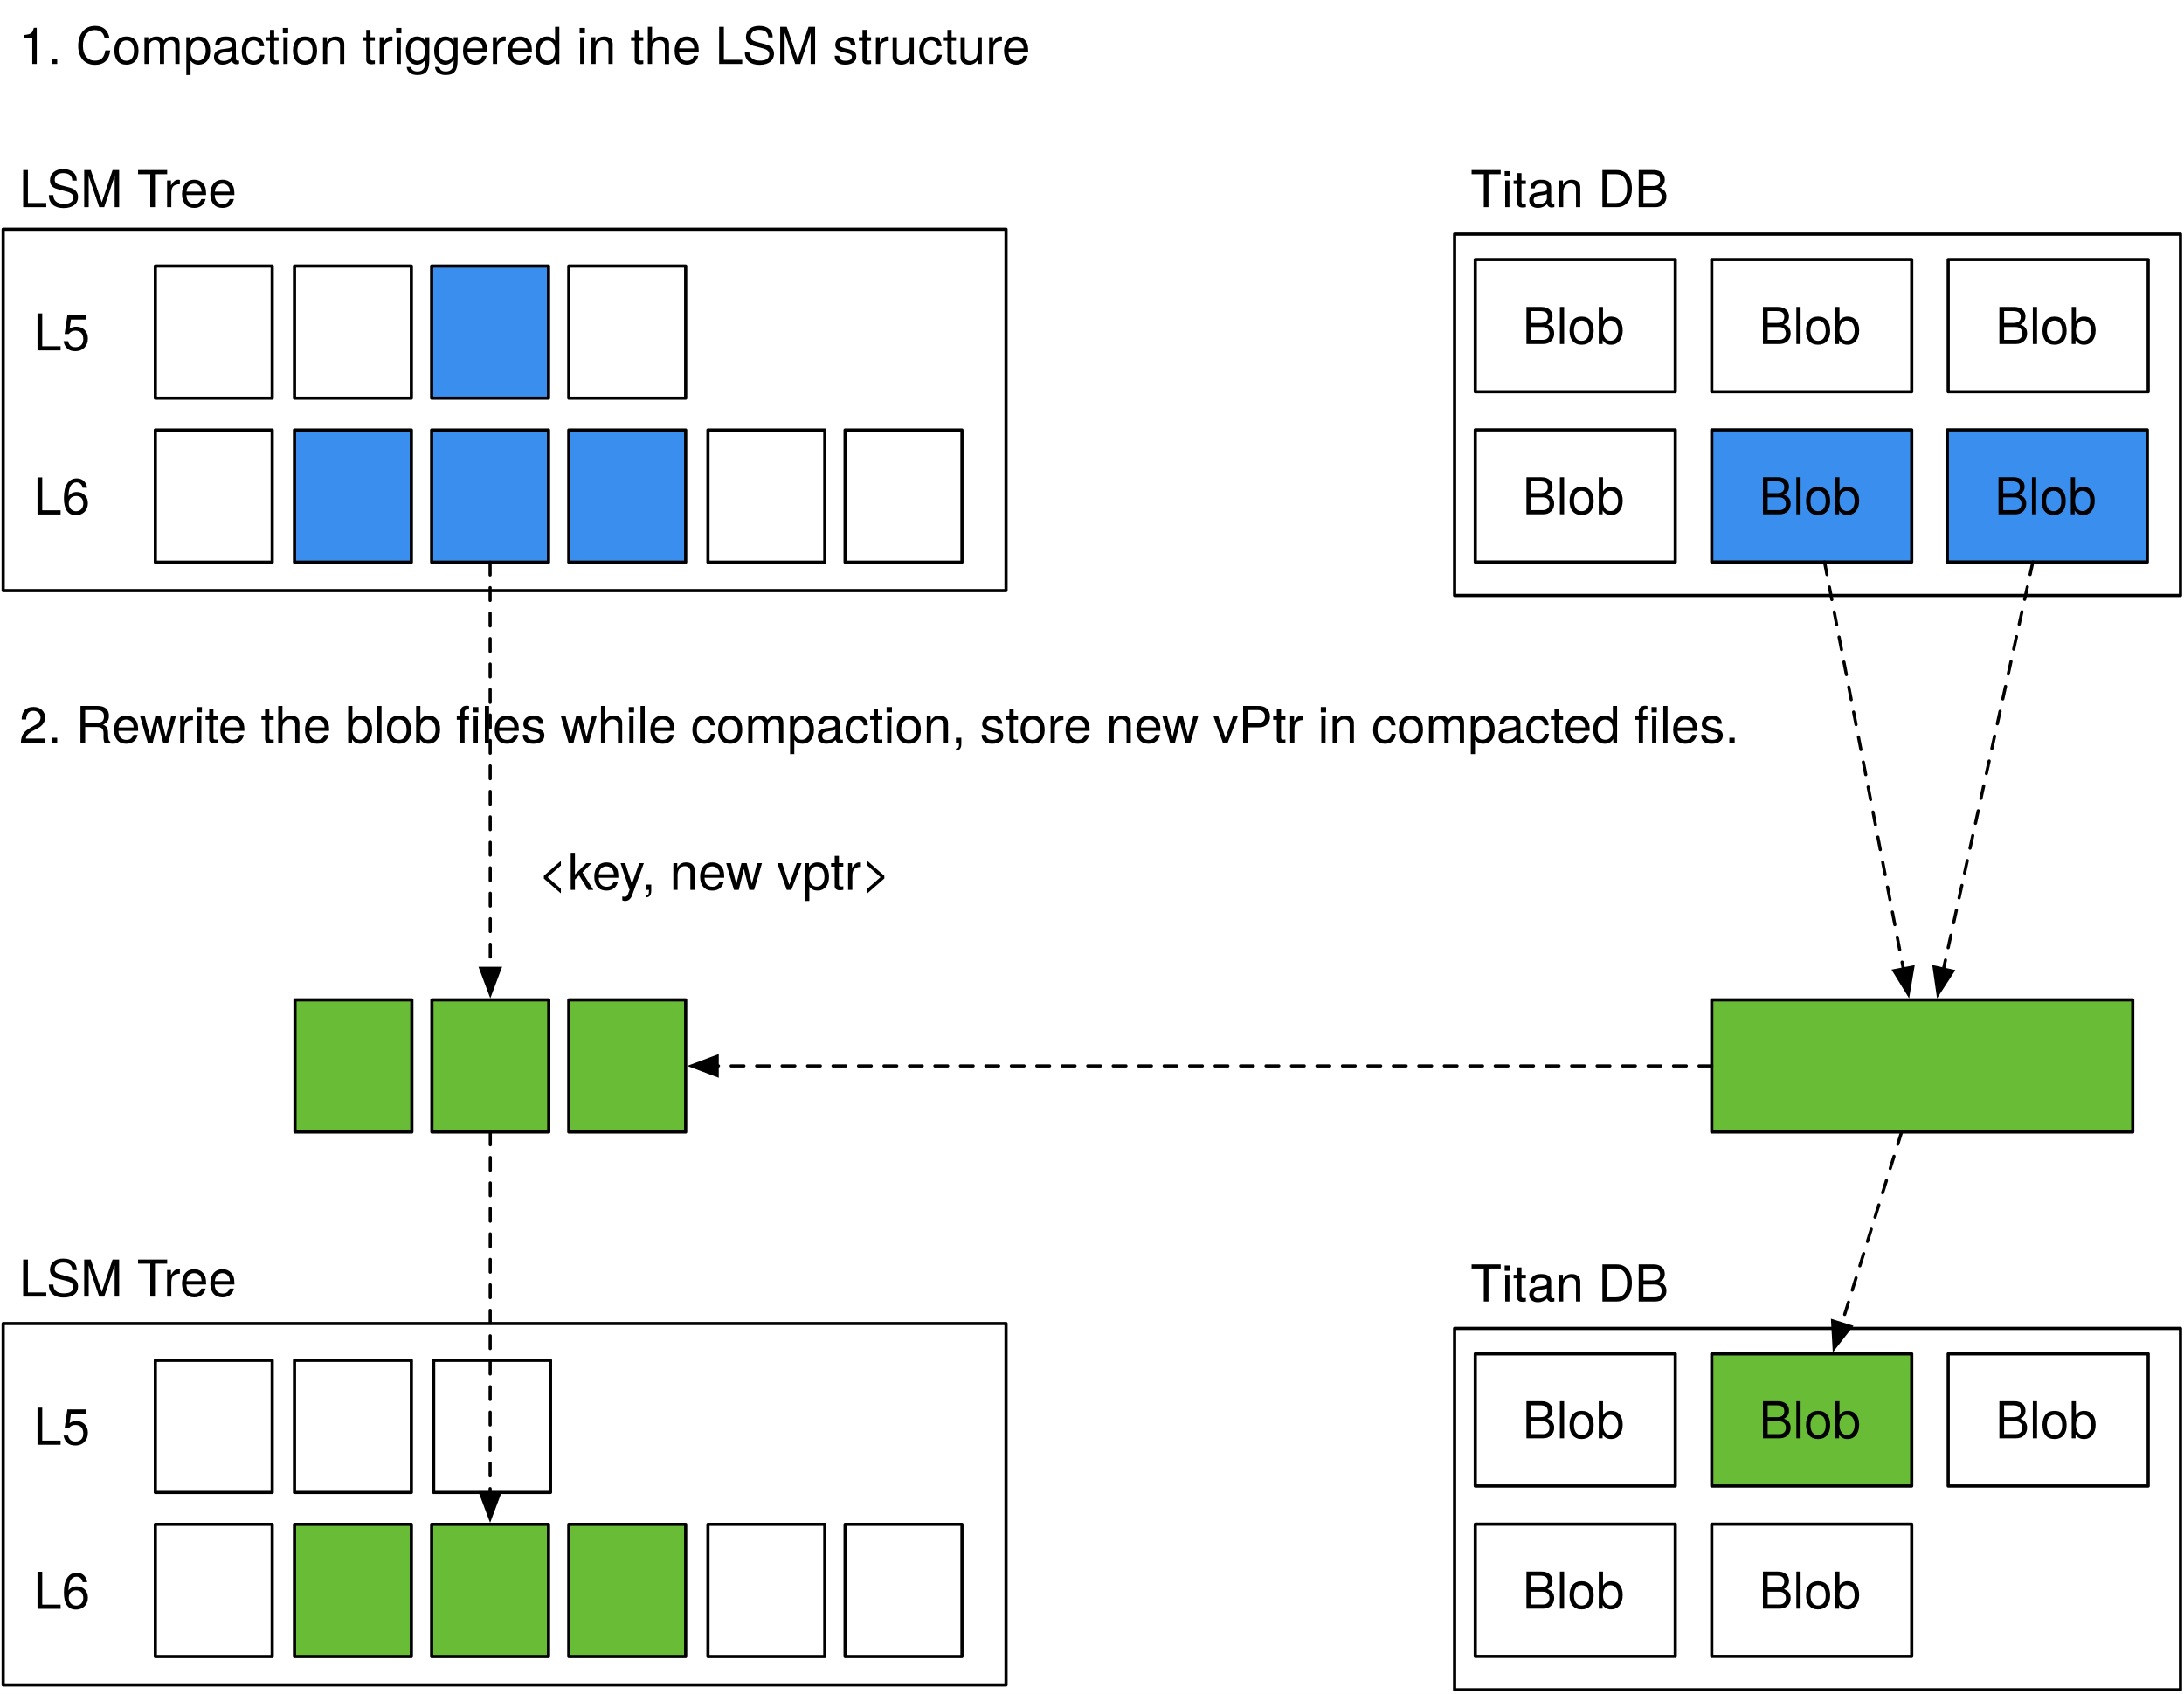
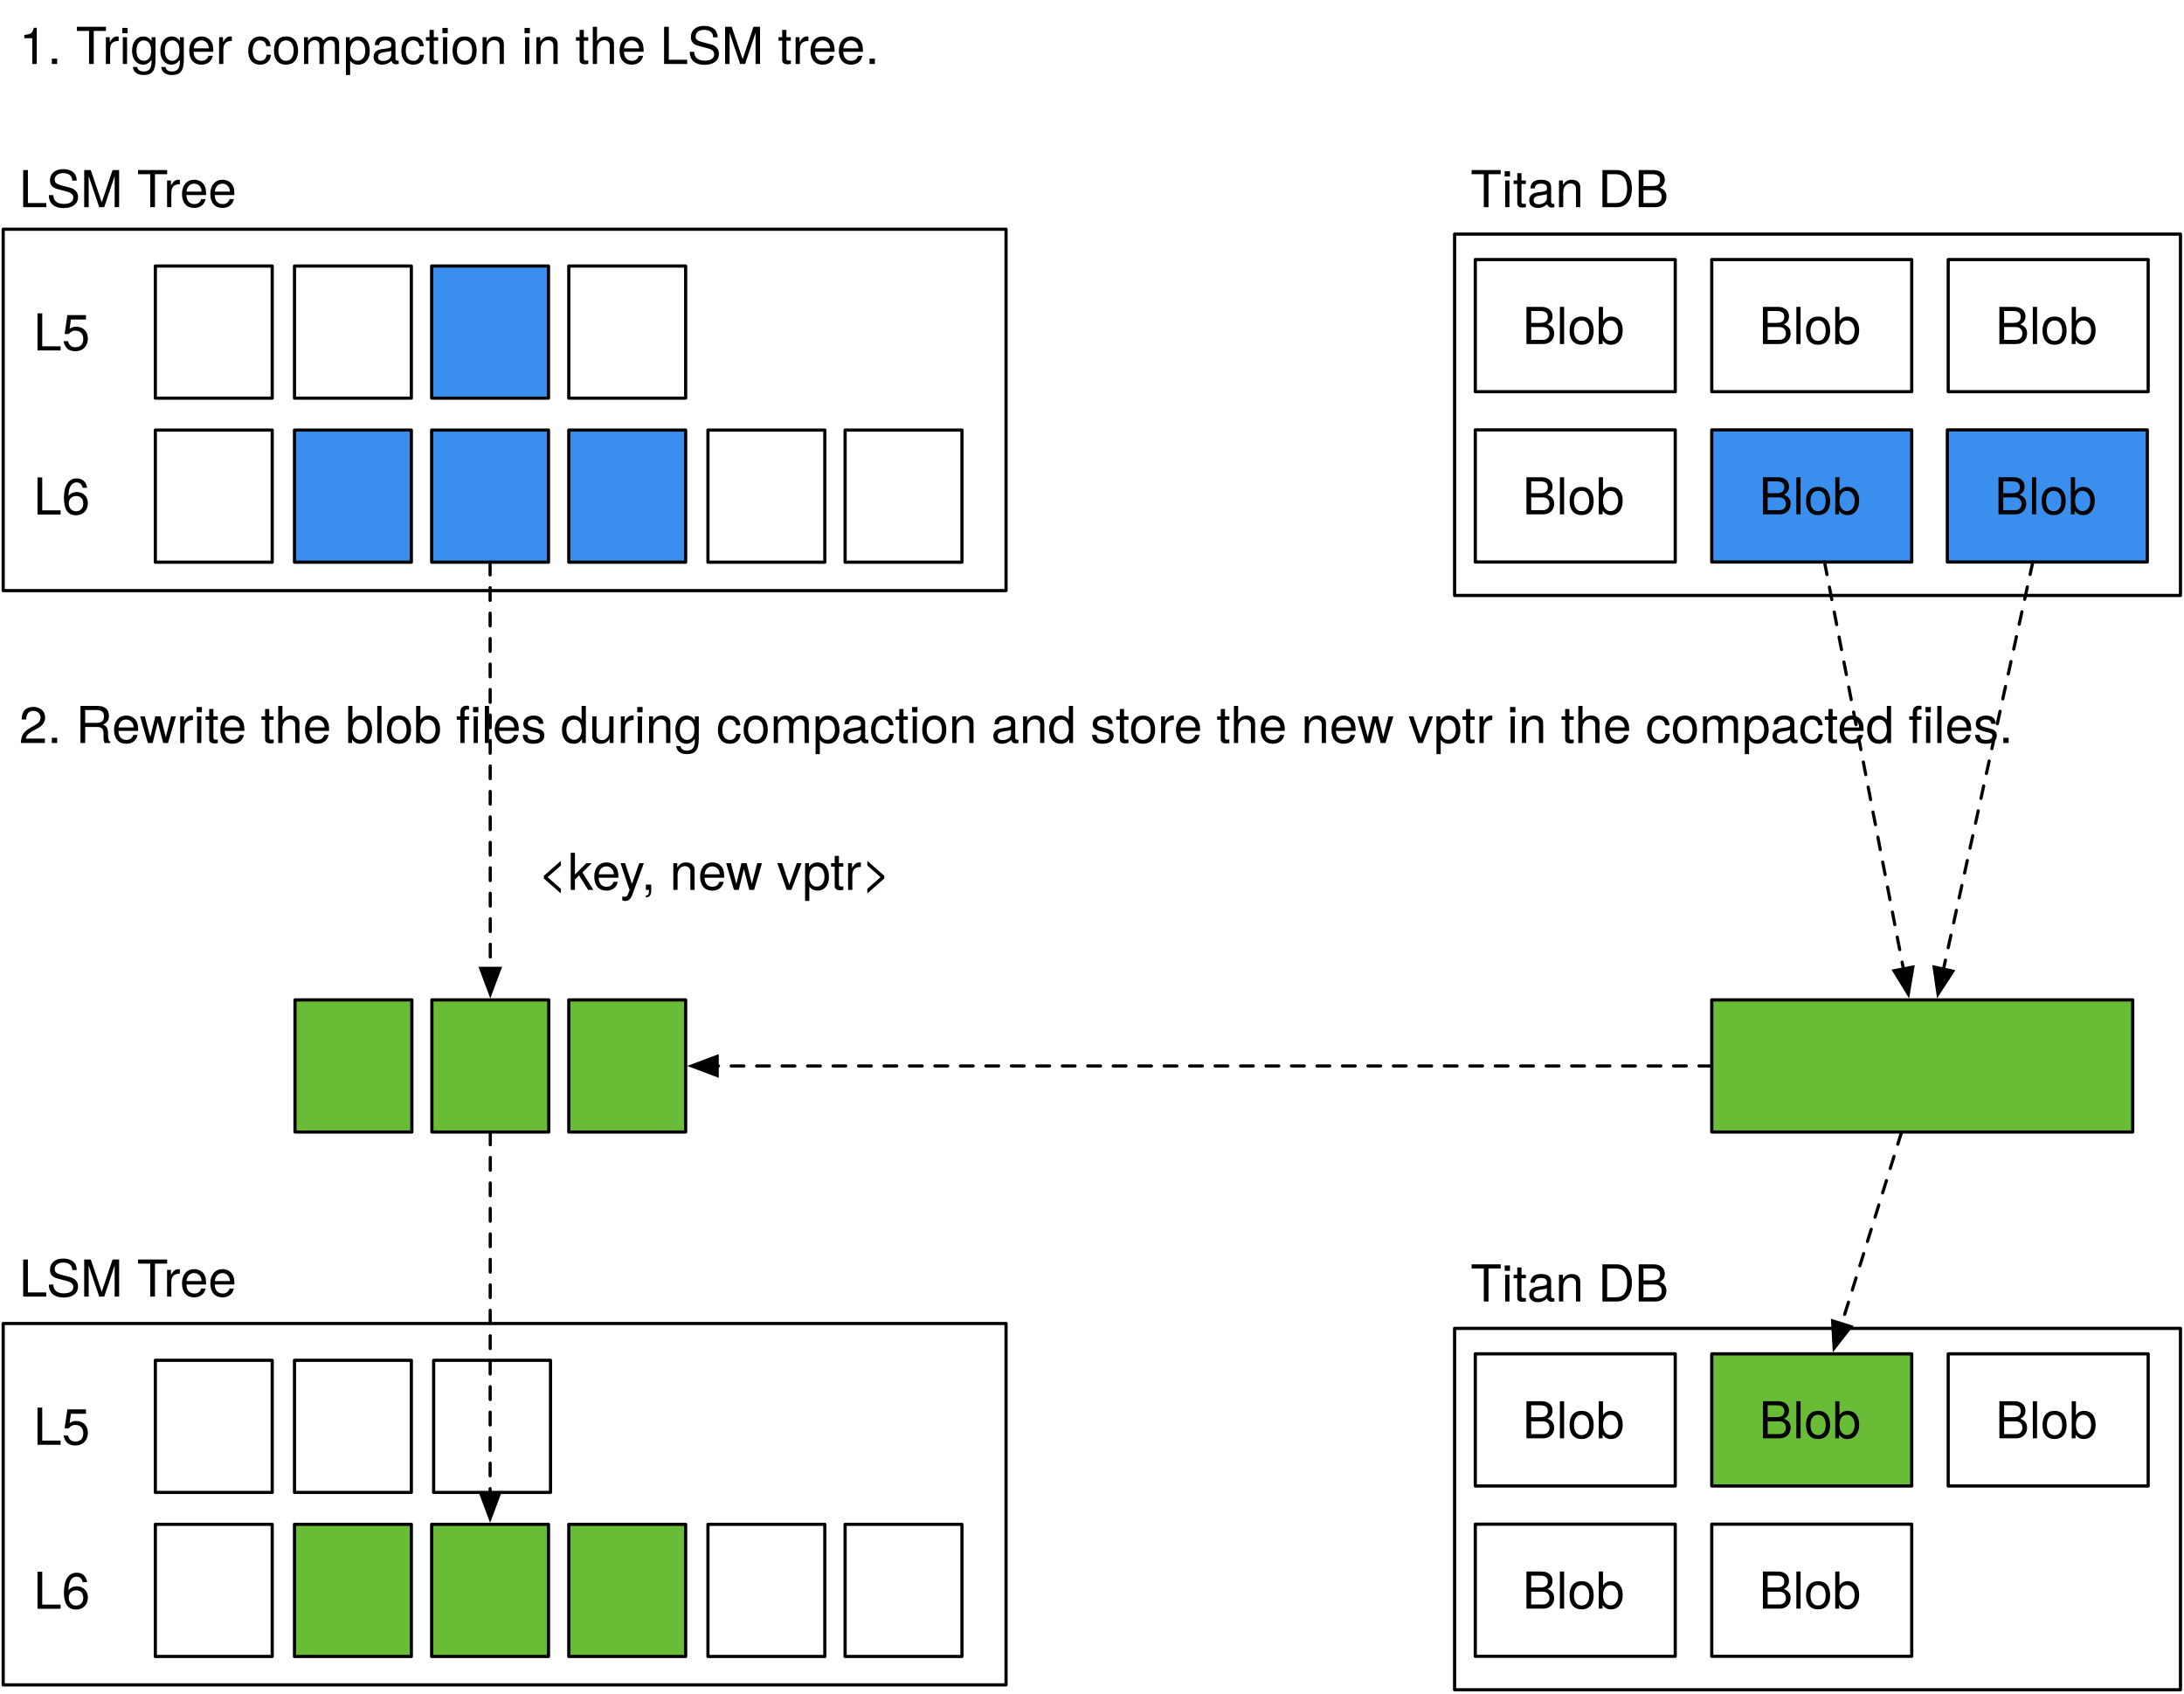
<svg xmlns="http://www.w3.org/2000/svg" version="1.1" viewBox="-116 479 686 532" width="686" height="532">
  <defs>
    <marker orient="auto" overflow="visible" markerUnits="strokeWidth" id="FilledArrow_Marker" stroke-linejoin="miter" stroke-miterlimit="10" viewBox="-1 -4 10 8" markerWidth="10" markerHeight="8" color="black">
      <g>
        <path d="M 8 0 L 0 -3 L 0 3 Z" fill="currentColor" stroke="currentColor" stroke-width="1" />
      </g>
    </marker>
  </defs>
  <g id="gc-titan-level-merge" stroke="none" fill-opacity="1" fill="none" stroke-opacity="1" stroke-dasharray="none">
    <rect fill="white" x="-116" y="479" width="686" height="532" />
    <g id="gc-titan-level-merge_Layer_1">
      <g id="Graphic_208">
        <rect x="-115" y="551" width="315" height="113.5" fill="white" />
        <rect x="-115" y="551" width="315" height="113.5" stroke="black" stroke-linecap="round" stroke-linejoin="round" stroke-width="1" />
      </g>
      <g id="Graphic_139">
        <rect x="340.891" y="552.526" width="228" height="113.5" fill="white" />
        <rect x="340.891" y="552.526" width="228" height="113.5" stroke="black" stroke-linecap="round" stroke-linejoin="round" stroke-width="1" />
      </g>
      <g id="Graphic_134">
        <rect x="347.391" y="560.526" width="62.81" height="41.5" fill="white" />
        <rect x="347.391" y="560.526" width="62.81" height="41.5" stroke="black" stroke-linecap="round" stroke-linejoin="round" stroke-width="1" />
        <text transform="translate(352.3906 572.052)" fill="black">
          <tspan font-family="Helvetica Neue" font-size="16" fill="black" x="9.813" y="15">Blob</tspan>
        </text>
      </g>
      <g id="Graphic_133">
        <rect x="421.664" y="560.526" width="62.81" height="41.5" fill="white" />
        <rect x="421.664" y="560.526" width="62.81" height="41.5" stroke="black" stroke-linecap="round" stroke-linejoin="round" stroke-width="1" />
        <text transform="translate(426.6637 572.052)" fill="black">
          <tspan font-family="Helvetica Neue" font-size="16" fill="black" x="9.813" y="15">Blob</tspan>
        </text>
      </g>
      <g id="Graphic_132">
        <rect x="495.937" y="560.526" width="62.81" height="41.5" fill="white" />
        <rect x="495.937" y="560.526" width="62.81" height="41.5" stroke="black" stroke-linecap="round" stroke-linejoin="round" stroke-width="1" />
        <text transform="translate(500.9369 572.052)" fill="black">
          <tspan font-family="Helvetica Neue" font-size="16" fill="black" x="9.813" y="15">Blob</tspan>
        </text>
      </g>
      <g id="Graphic_142">
        <text transform="translate(345.8906 529.078)" fill="black">
          <tspan font-family="Helvetica Neue" font-size="16" fill="black" x="0" y="15">Titan DB</tspan>
        </text>
      </g>
      <g id="Graphic_203">
        <text transform="translate(-105.5 574.078)" fill="black">
          <tspan font-family="Helvetica Neue" font-size="16" fill="black" x="6394885e-19" y="15">L5</tspan>
        </text>
      </g>
      <g id="Graphic_202">
        <text transform="translate(-105.5 625.604)" fill="black">
          <tspan font-family="Helvetica Neue" font-size="16" fill="black" x="6394885e-19" y="15">L6</tspan>
        </text>
      </g>
      <g id="Graphic_196">
        <rect x="-23.5" y="562.552" width="36.708" height="41.5" fill="white" />
        <rect x="-23.5" y="562.552" width="36.708" height="41.5" stroke="black" stroke-linecap="round" stroke-linejoin="round" stroke-width="1" />
      </g>
      <g id="Graphic_195">
        <rect x="19.58" y="562.552" width="36.708" height="41.5" fill="#3a8eed" />
        <rect x="19.58" y="562.552" width="36.708" height="41.5" stroke="black" stroke-linecap="round" stroke-linejoin="round" stroke-width="1" />
      </g>
      <g id="Graphic_194">
        <rect x="62.659" y="562.552" width="36.708" height="41.5" fill="white" />
        <rect x="62.659" y="562.552" width="36.708" height="41.5" stroke="black" stroke-linecap="round" stroke-linejoin="round" stroke-width="1" />
      </g>
      <g id="Graphic_191">
        <rect x="-67.208" y="614.078" width="36.708" height="41.5" fill="white" />
        <rect x="-67.208" y="614.078" width="36.708" height="41.5" stroke="black" stroke-linecap="round" stroke-linejoin="round" stroke-width="1" />
      </g>
      <g id="Graphic_190">
        <rect x="-23.5" y="614.078" width="36.708" height="41.5" fill="#3a8eed" />
        <rect x="-23.5" y="614.078" width="36.708" height="41.5" stroke="black" stroke-linecap="round" stroke-linejoin="round" stroke-width="1" />
      </g>
      <g id="Graphic_189">
        <rect x="19.58" y="614.078" width="36.708" height="41.5" fill="#3a8eed" />
        <rect x="19.58" y="614.078" width="36.708" height="41.5" stroke="black" stroke-linecap="round" stroke-linejoin="round" stroke-width="1" />
      </g>
      <g id="Graphic_188">
        <rect x="62.659" y="614.078" width="36.708" height="41.5" fill="#3a8eed" />
        <rect x="62.659" y="614.078" width="36.708" height="41.5" stroke="black" stroke-linecap="round" stroke-linejoin="round" stroke-width="1" />
      </g>
      <g id="Graphic_187">
        <rect x="106.367" y="614.078" width="36.708" height="41.5" fill="white" />
        <rect x="106.367" y="614.078" width="36.708" height="41.5" stroke="black" stroke-linecap="round" stroke-linejoin="round" stroke-width="1" />
      </g>
      <g id="Graphic_186">
        <rect x="149.447" y="614.078" width="36.708" height="41.5" fill="white" />
        <rect x="149.447" y="614.078" width="36.708" height="41.5" stroke="black" stroke-linecap="round" stroke-linejoin="round" stroke-width="1" />
      </g>
      <g id="Graphic_207">
        <rect x="-67.208" y="562.552" width="36.708" height="41.5" fill="white" />
        <rect x="-67.208" y="562.552" width="36.708" height="41.5" stroke="black" stroke-linecap="round" stroke-linejoin="round" stroke-width="1" />
      </g>
      <g id="Graphic_209">
        <text transform="translate(-110 529.078)" fill="black">
          <tspan font-family="Helvetica Neue" font-size="16" fill="black" x="0" y="15">LSM Tree</tspan>
        </text>
      </g>
      <g id="Graphic_210">
        <rect x="347.391" y="614.026" width="62.81" height="41.5" fill="white" />
        <rect x="347.391" y="614.026" width="62.81" height="41.5" stroke="black" stroke-linecap="round" stroke-linejoin="round" stroke-width="1" />
        <text transform="translate(352.3906 625.552)" fill="black">
          <tspan font-family="Helvetica Neue" font-size="16" fill="black" x="9.813" y="15">Blob</tspan>
        </text>
      </g>
      <g id="Graphic_211">
        <rect x="421.664" y="614.026" width="62.81" height="41.5" fill="#3a8eed" />
        <rect x="421.664" y="614.026" width="62.81" height="41.5" stroke="black" stroke-linecap="round" stroke-linejoin="round" stroke-width="1" />
        <text transform="translate(426.6637 625.552)" fill="black">
          <tspan font-family="Helvetica Neue" font-size="16" fill="black" x="9.813" y="15">Blob</tspan>
        </text>
      </g>
      <g id="Graphic_212">
        <rect x="495.664" y="614.026" width="62.81" height="41.5" fill="#3a8eed" />
        <rect x="495.664" y="614.026" width="62.81" height="41.5" stroke="black" stroke-linecap="round" stroke-linejoin="round" stroke-width="1" />
        <text transform="translate(500.6637 625.552)" fill="black">
          <tspan font-family="Helvetica Neue" font-size="16" fill="black" x="9.813" y="15">Blob</tspan>
        </text>
      </g>
      <g id="Graphic_215">
        <text transform="translate(-110 484.078)" fill="black">
-           <tspan font-family="Helvetica Neue" font-size="16" fill="black" x="0" y="15">1. Compaction triggered in the LSM structure</tspan>
+           <tspan font-family="Helvetica Neue" font-size="16" fill="black" x="0" y="15">1. Trigger compaction in the LSM tree.</tspan>
        </text>
      </g>
      <g id="Graphic_217">
        <rect x="-23.341" y="793.052" width="36.708" height="41.5" fill="#68bc36" />
        <rect x="-23.341" y="793.052" width="36.708" height="41.5" stroke="black" stroke-linecap="round" stroke-linejoin="round" stroke-width="1" />
      </g>
      <g id="Graphic_218">
        <rect x="19.659" y="793.052" width="36.708" height="41.5" fill="#68bc36" />
        <rect x="19.659" y="793.052" width="36.708" height="41.5" stroke="black" stroke-linecap="round" stroke-linejoin="round" stroke-width="1" />
      </g>
      <g id="Graphic_219">
        <rect x="62.659" y="793.052" width="36.708" height="41.5" fill="#68bc36" />
        <rect x="62.659" y="793.052" width="36.708" height="41.5" stroke="black" stroke-linecap="round" stroke-linejoin="round" stroke-width="1" />
      </g>
      <g id="Graphic_220">
        <rect x="421.664" y="793.052" width="132.227" height="41.5" fill="#68bc36" />
        <rect x="421.664" y="793.052" width="132.227" height="41.5" stroke="black" stroke-linecap="round" stroke-linejoin="round" stroke-width="1" />
      </g>
      <g id="Line_224">
        <line x1="37.943" y1="655.578" x2="38" y2="783.152" marker-end="url(#FilledArrow_Marker)" stroke="black" stroke-linecap="round" stroke-linejoin="round" stroke-dasharray="4.0,4.0" stroke-width="1" />
      </g>
      <g id="Graphic_225">
        <text transform="translate(53 743.5)" fill="black">
          <tspan font-family="Helvetica Neue" font-size="16" fill="black" x="0" y="15">&lt;key, new vptr&gt;</tspan>
        </text>
      </g>
      <g id="Line_226">
        <line x1="457.092" y1="655.526" x2="481.87" y2="783.333" marker-end="url(#FilledArrow_Marker)" stroke="black" stroke-linecap="round" stroke-linejoin="round" stroke-dasharray="4.0,4.0" stroke-width="1" />
      </g>
      <g id="Graphic_227">
        <text transform="translate(-110 697.375)" fill="black">
-           <tspan font-family="Helvetica Neue" font-size="16" fill="black" x="0" y="15">2. Rewrite the blob files while compaction, store new vPtr in compacted files.</tspan>
+           <tspan font-family="Helvetica Neue" font-size="16" fill="black" x="0" y="15">2. Rewrite the blob files during compaction and store the new vptr in the compacted files.</tspan>
        </text>
      </g>
      <g id="Line_228">
        <line x1="522.515" y1="655.526" x2="494.454" y2="783.382" marker-end="url(#FilledArrow_Marker)" stroke="black" stroke-linecap="round" stroke-linejoin="round" stroke-dasharray="4.0,4.0" stroke-width="1" />
      </g>
      <g id="Line_229">
        <line x1="421.664" y1="813.802" x2="109.267" y2="813.802" marker-end="url(#FilledArrow_Marker)" stroke="black" stroke-linecap="round" stroke-linejoin="round" stroke-dasharray="4.0,4.0" stroke-width="1" />
      </g>
      <g id="Graphic_254">
        <rect x="-115" y="894.698" width="315" height="113.5" fill="white" />
        <rect x="-115" y="894.698" width="315" height="113.5" stroke="black" stroke-linecap="round" stroke-linejoin="round" stroke-width="1" />
      </g>
      <g id="Graphic_253">
        <rect x="340.891" y="896.224" width="228" height="113.5" fill="white" />
        <rect x="340.891" y="896.224" width="228" height="113.5" stroke="black" stroke-linecap="round" stroke-linejoin="round" stroke-width="1" />
      </g>
      <g id="Graphic_252">
        <rect x="347.391" y="904.224" width="62.81" height="41.5" fill="white" />
        <rect x="347.391" y="904.224" width="62.81" height="41.5" stroke="black" stroke-linecap="round" stroke-linejoin="round" stroke-width="1" />
        <text transform="translate(352.3906 915.75)" fill="black">
          <tspan font-family="Helvetica Neue" font-size="16" fill="black" x="9.813" y="15">Blob</tspan>
        </text>
      </g>
      <g id="Graphic_251">
        <rect x="421.664" y="957.724" width="62.81" height="41.5" fill="white" />
        <rect x="421.664" y="957.724" width="62.81" height="41.5" stroke="black" stroke-linecap="round" stroke-linejoin="round" stroke-width="1" />
        <text transform="translate(426.6637 969.25)" fill="black">
          <tspan font-family="Helvetica Neue" font-size="16" fill="black" x="9.813" y="15">Blob</tspan>
        </text>
      </g>
      <g id="Graphic_250">
        <rect x="495.937" y="904.224" width="62.81" height="41.5" fill="white" />
        <rect x="495.937" y="904.224" width="62.81" height="41.5" stroke="black" stroke-linecap="round" stroke-linejoin="round" stroke-width="1" />
        <text transform="translate(500.9369 915.75)" fill="black">
          <tspan font-family="Helvetica Neue" font-size="16" fill="black" x="9.813" y="15">Blob</tspan>
        </text>
      </g>
      <g id="Graphic_249">
        <text transform="translate(345.8906 872.776)" fill="black">
          <tspan font-family="Helvetica Neue" font-size="16" fill="black" x="0" y="15">Titan DB</tspan>
        </text>
      </g>
      <g id="Graphic_248">
        <text transform="translate(-105.5 917.776)" fill="black">
          <tspan font-family="Helvetica Neue" font-size="16" fill="black" x="6394885e-19" y="15">L5</tspan>
        </text>
      </g>
      <g id="Graphic_247">
        <text transform="translate(-105.5 969.302)" fill="black">
          <tspan font-family="Helvetica Neue" font-size="16" fill="black" x="6394885e-19" y="15">L6</tspan>
        </text>
      </g>
      <g id="Graphic_246">
        <rect x="-23.5" y="906.25" width="36.708" height="41.5" fill="white" />
        <rect x="-23.5" y="906.25" width="36.708" height="41.5" stroke="black" stroke-linecap="round" stroke-linejoin="round" stroke-width="1" />
      </g>
      <g id="Graphic_244">
        <rect x="20.208" y="906.25" width="36.708" height="41.5" fill="white" />
        <rect x="20.208" y="906.25" width="36.708" height="41.5" stroke="black" stroke-linecap="round" stroke-linejoin="round" stroke-width="1" />
      </g>
      <g id="Graphic_243">
        <rect x="-67.208" y="957.776" width="36.708" height="41.5" fill="white" />
        <rect x="-67.208" y="957.776" width="36.708" height="41.5" stroke="black" stroke-linecap="round" stroke-linejoin="round" stroke-width="1" />
      </g>
      <g id="Graphic_242">
        <rect x="-23.5" y="957.776" width="36.708" height="41.5" fill="#68bc36" />
        <rect x="-23.5" y="957.776" width="36.708" height="41.5" stroke="black" stroke-linecap="round" stroke-linejoin="round" stroke-width="1" />
      </g>
      <g id="Graphic_241">
        <rect x="19.58" y="957.776" width="36.708" height="41.5" fill="#68bc36" />
        <rect x="19.58" y="957.776" width="36.708" height="41.5" stroke="black" stroke-linecap="round" stroke-linejoin="round" stroke-width="1" />
      </g>
      <g id="Graphic_240">
        <rect x="62.659" y="957.776" width="36.708" height="41.5" fill="#68bc36" />
        <rect x="62.659" y="957.776" width="36.708" height="41.5" stroke="black" stroke-linecap="round" stroke-linejoin="round" stroke-width="1" />
      </g>
      <g id="Graphic_239">
        <rect x="106.367" y="957.776" width="36.708" height="41.5" fill="white" />
        <rect x="106.367" y="957.776" width="36.708" height="41.5" stroke="black" stroke-linecap="round" stroke-linejoin="round" stroke-width="1" />
      </g>
      <g id="Graphic_238">
        <rect x="149.447" y="957.776" width="36.708" height="41.5" fill="white" />
        <rect x="149.447" y="957.776" width="36.708" height="41.5" stroke="black" stroke-linecap="round" stroke-linejoin="round" stroke-width="1" />
      </g>
      <g id="Graphic_237">
        <rect x="-67.208" y="906.25" width="36.708" height="41.5" fill="white" />
        <rect x="-67.208" y="906.25" width="36.708" height="41.5" stroke="black" stroke-linecap="round" stroke-linejoin="round" stroke-width="1" />
      </g>
      <g id="Graphic_236">
        <text transform="translate(-110 871.25)" fill="black">
          <tspan font-family="Helvetica Neue" font-size="16" fill="black" x="0" y="15">LSM Tree</tspan>
        </text>
      </g>
      <g id="Graphic_235">
        <rect x="347.391" y="957.724" width="62.81" height="41.5" fill="white" />
        <rect x="347.391" y="957.724" width="62.81" height="41.5" stroke="black" stroke-linecap="round" stroke-linejoin="round" stroke-width="1" />
        <text transform="translate(352.3906 969.25)" fill="black">
          <tspan font-family="Helvetica Neue" font-size="16" fill="black" x="9.813" y="15">Blob</tspan>
        </text>
      </g>
      <g id="Graphic_234">
        <rect x="421.664" y="904.224" width="62.81" height="41.5" fill="#68bc36" />
        <rect x="421.664" y="904.224" width="62.81" height="41.5" stroke="black" stroke-linecap="round" stroke-linejoin="round" stroke-width="1" />
        <text transform="translate(426.6637 915.75)" fill="black">
          <tspan font-family="Helvetica Neue" font-size="16" fill="black" x="9.813" y="15">Blob</tspan>
        </text>
      </g>
      <g id="Line_255">
        <line x1="38.003" y1="834.552" x2="37.949" y2="947.876" marker-end="url(#FilledArrow_Marker)" stroke="black" stroke-linecap="round" stroke-linejoin="round" stroke-dasharray="4.0,4.0" stroke-width="1" />
      </g>
      <g id="Line_256">
        <line x1="481.299" y1="834.552" x2="462.497" y2="894.774" marker-end="url(#FilledArrow_Marker)" stroke="black" stroke-linecap="round" stroke-linejoin="round" stroke-dasharray="4.0,4.0" stroke-width="1" />
      </g>
    </g>
  </g>
</svg>
